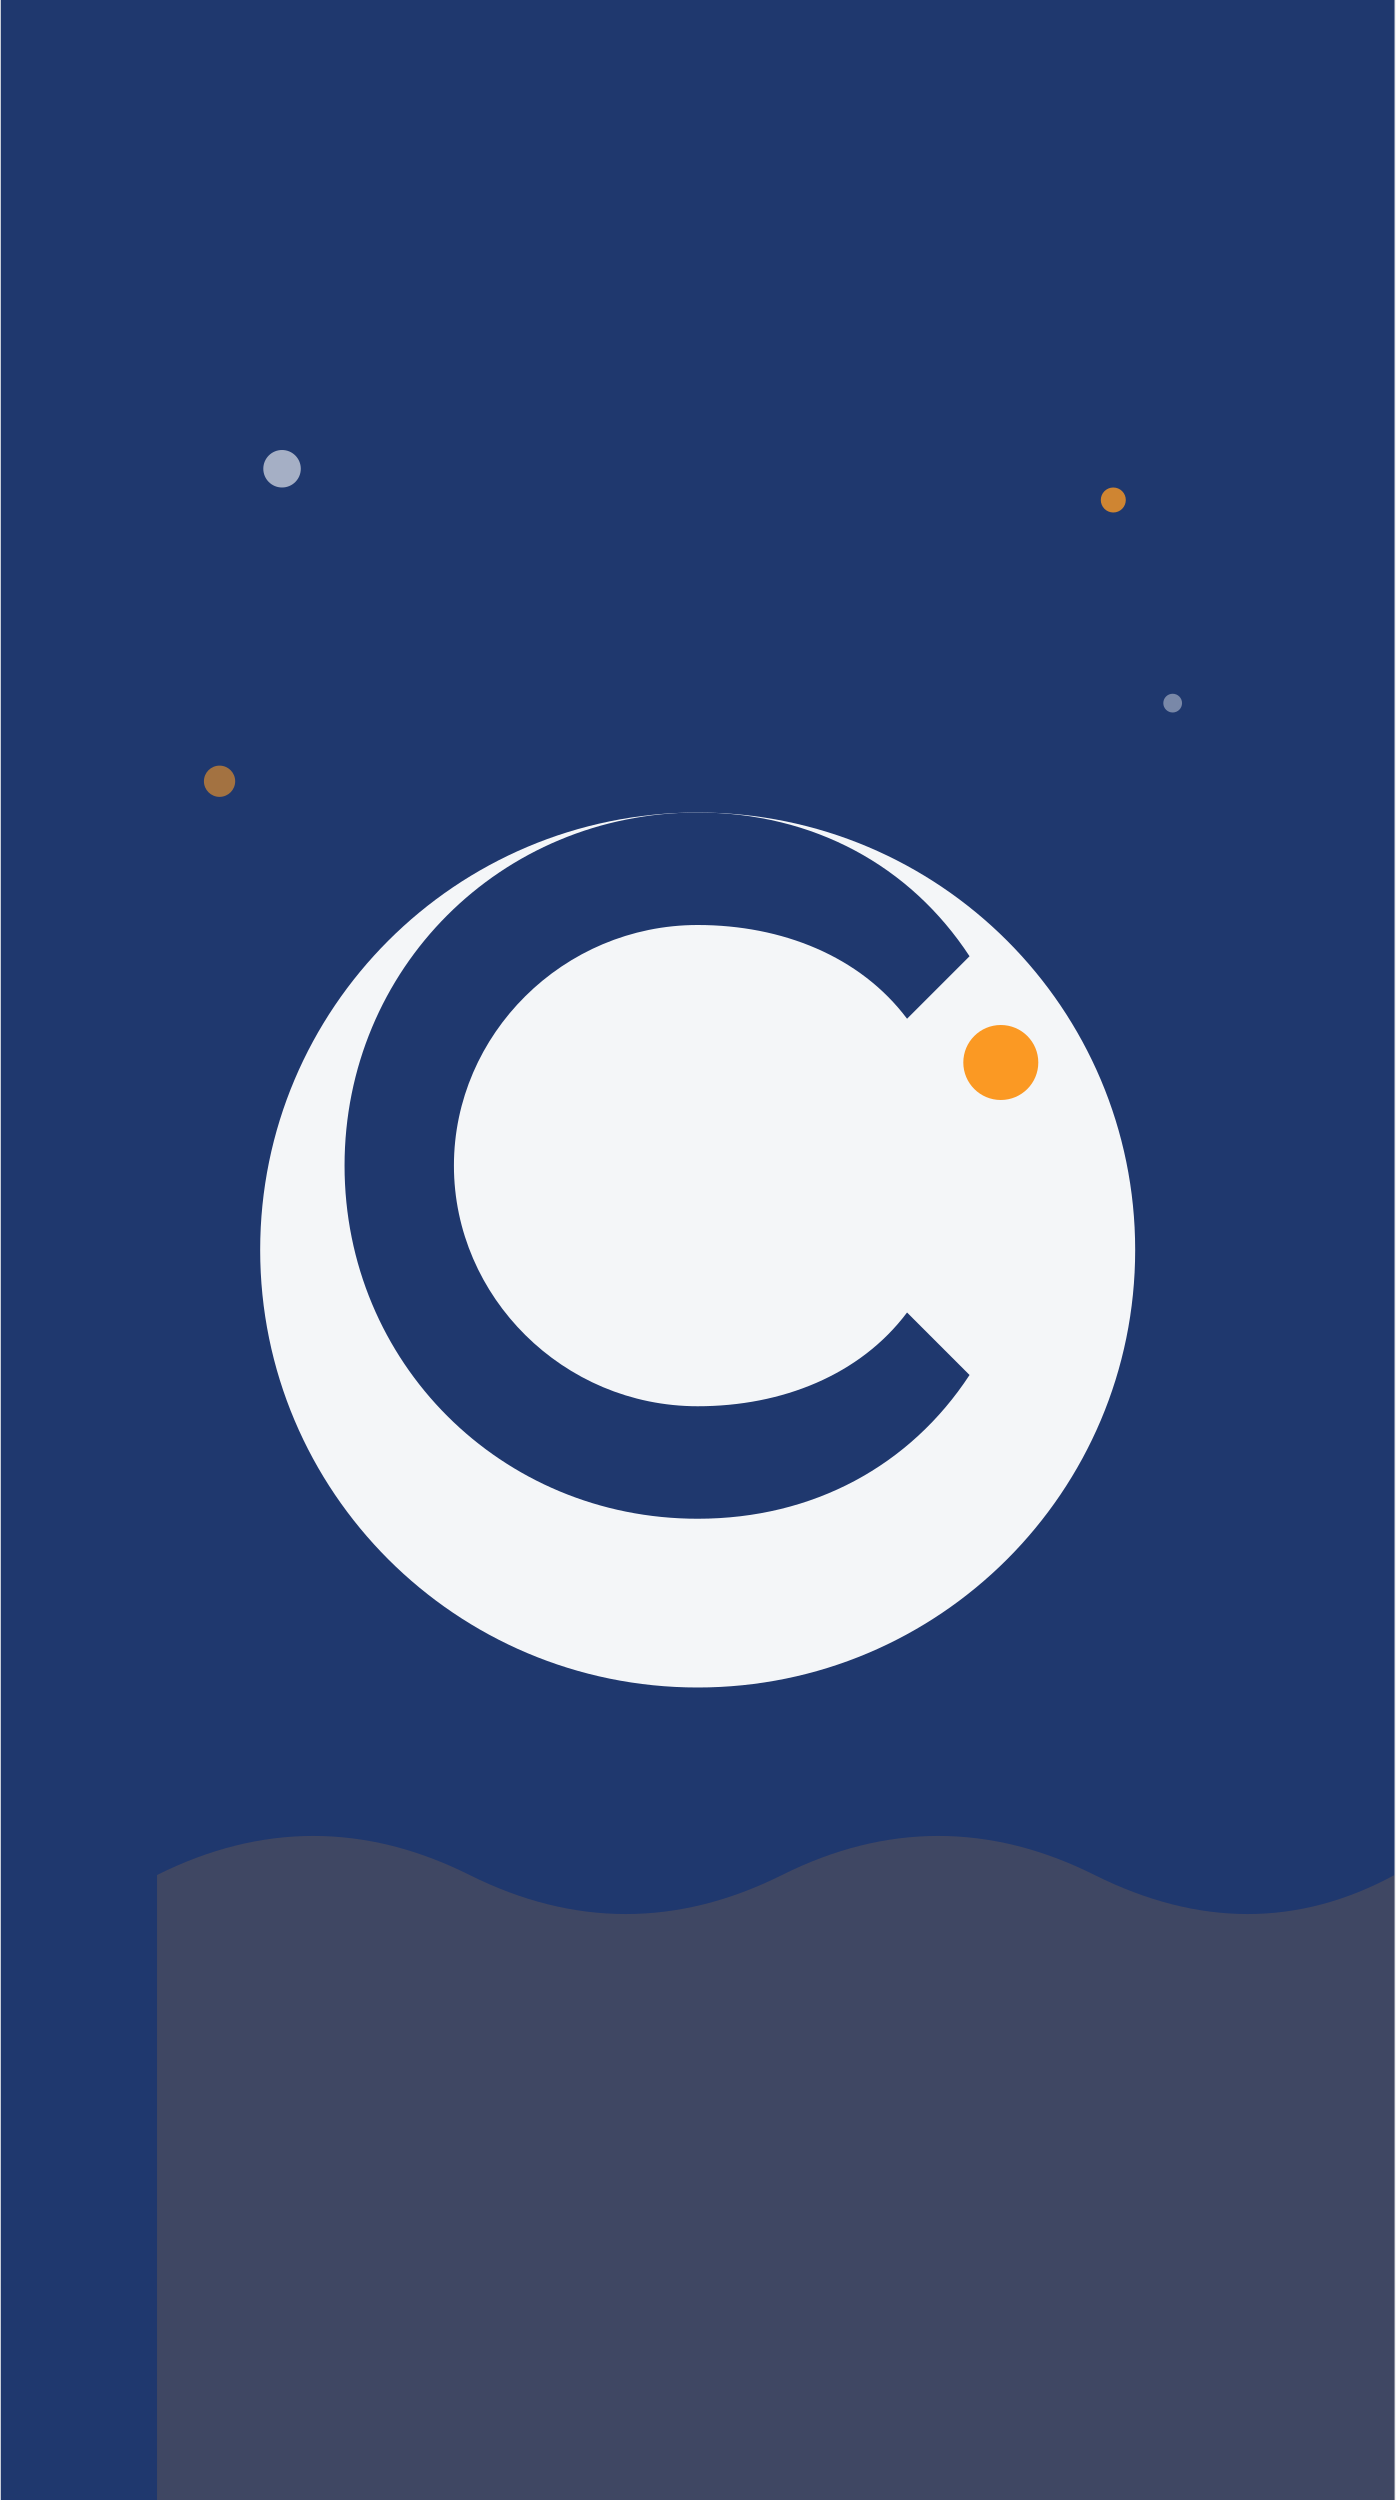
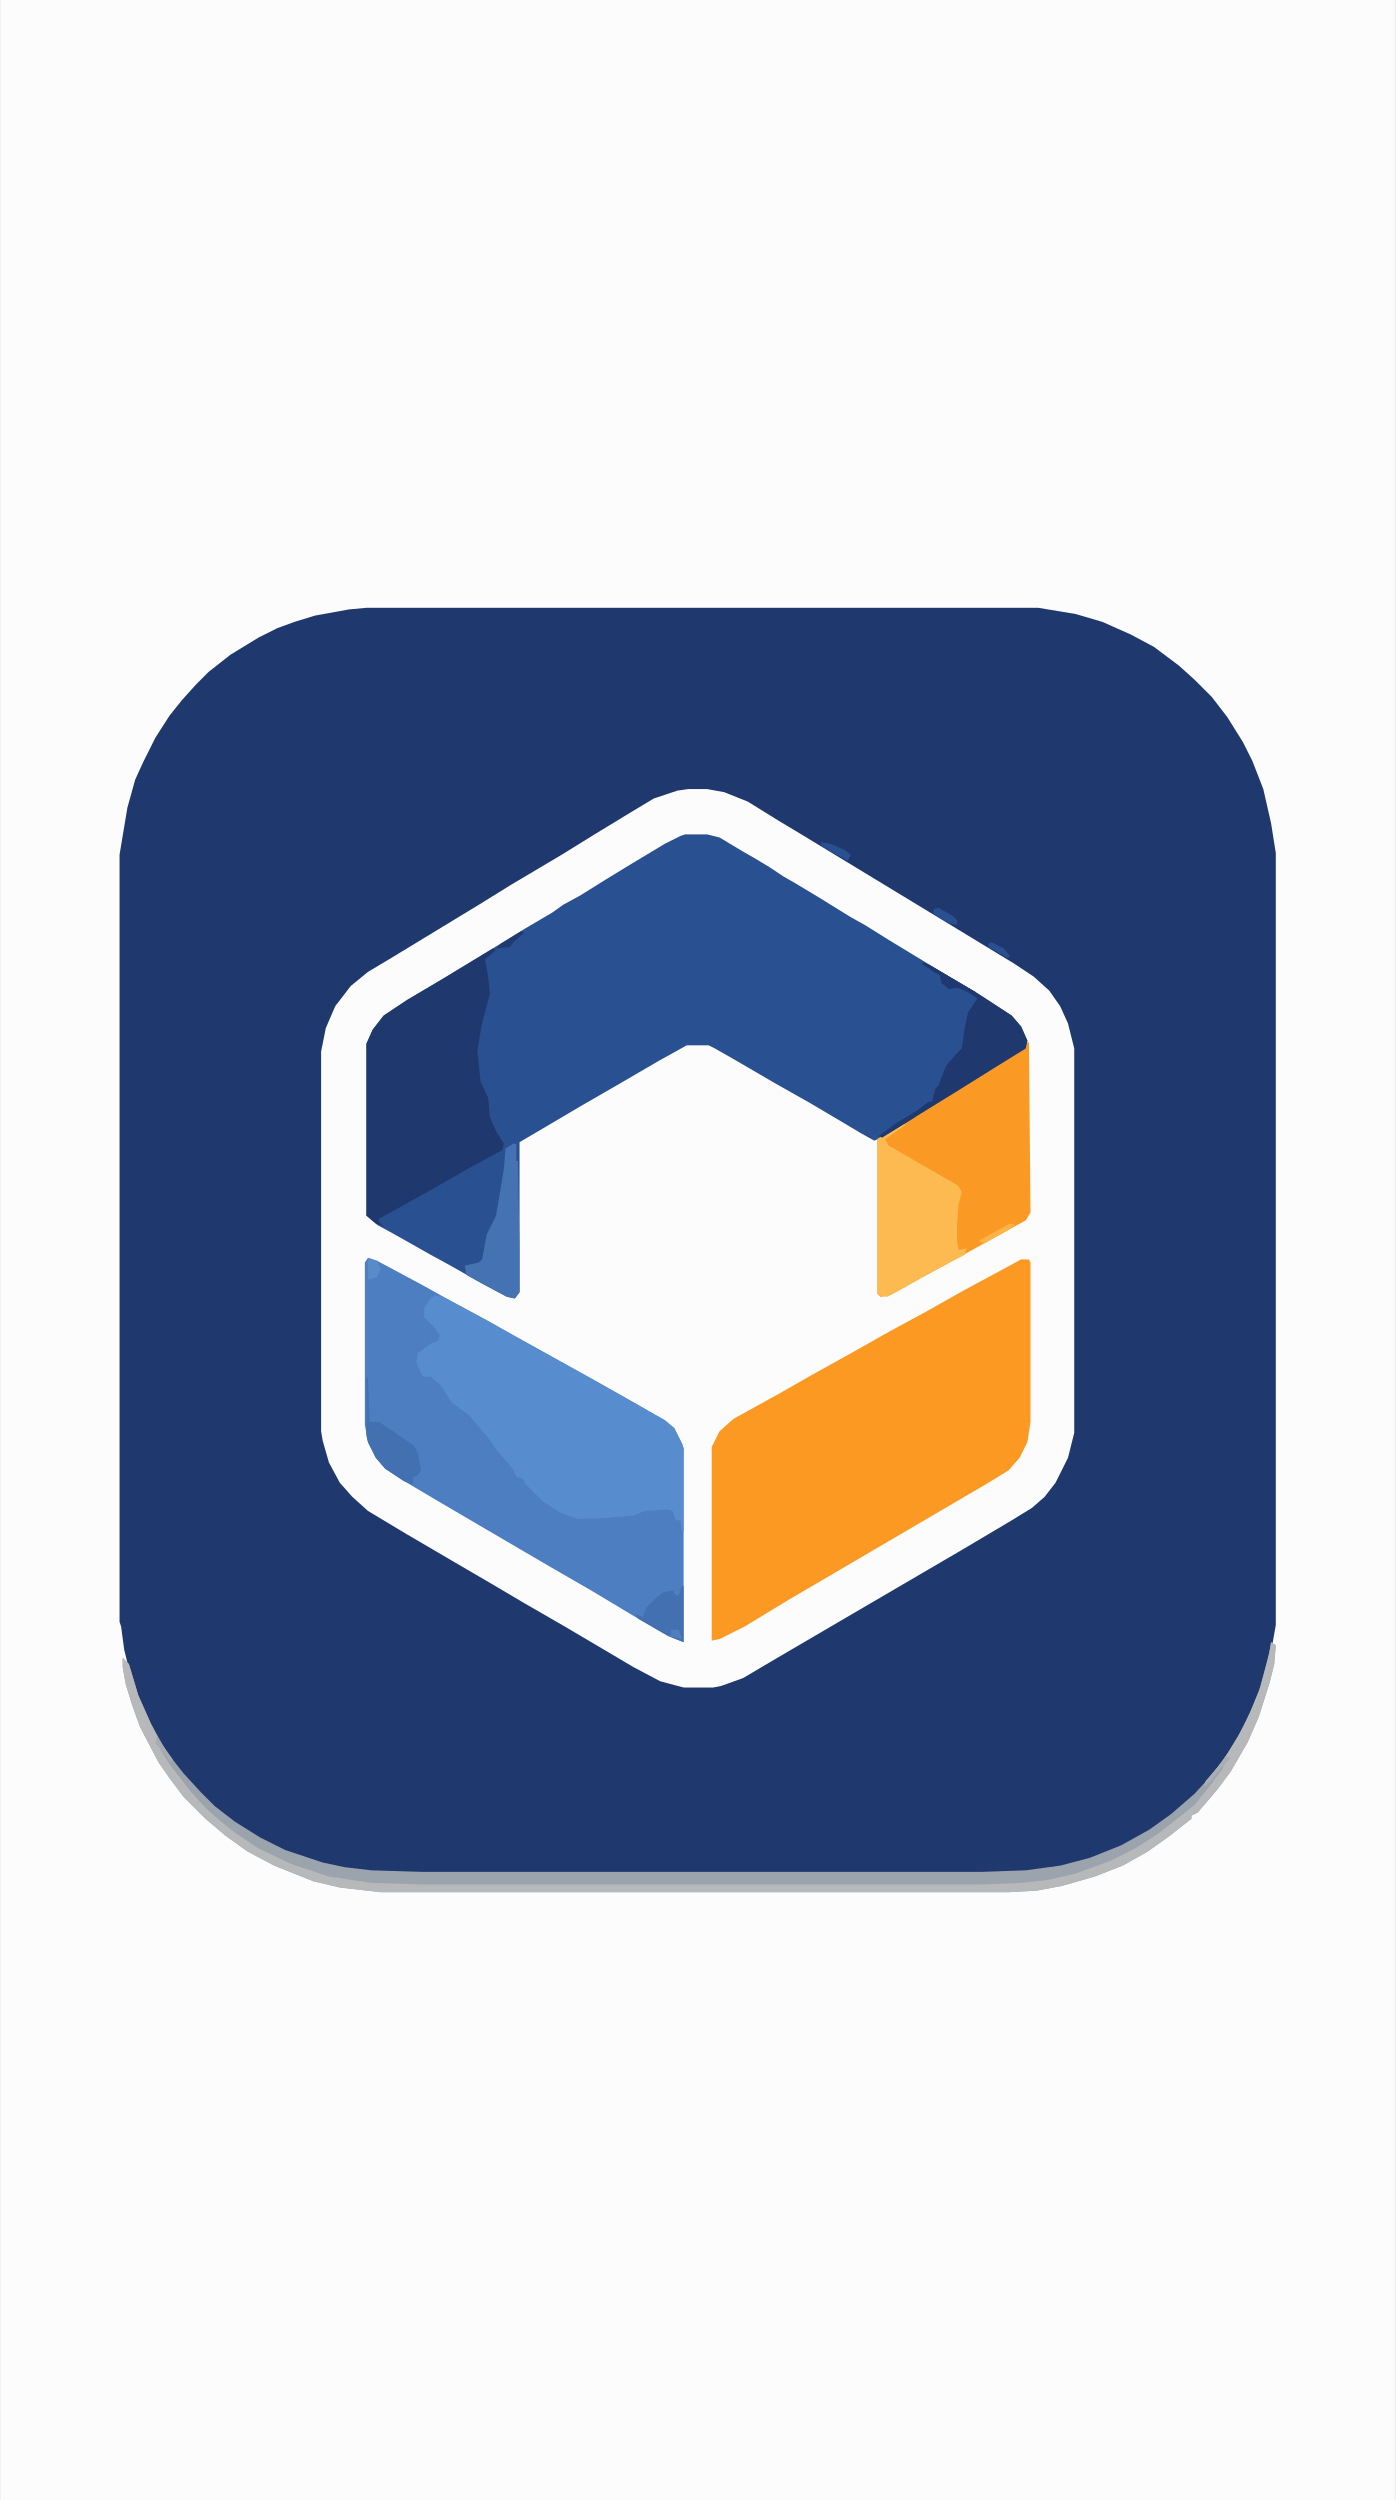
<svg xmlns="http://www.w3.org/2000/svg" version="1.1" viewBox="0 0 892 1600" width="768" height="1376">
-   <rect width="892" height="1600" fill="#1F386E" />
-   <circle cx="446" cy="800" r="280" fill="#ffffff" opacity="0.95" />
-   <path d="M 446 520             C 320 520, 220 620, 220 746            C 220 872, 320 972, 446 972            C 520 972, 582 938, 620 880            L 580 840            C 550 880, 500 900, 446 900            C 360 900, 290 830, 290 746            C 290 662, 360 592, 446 592            C 500 592, 550 612, 580 652            L 620 612            C 582 554, 520 520, 446 520 Z" fill="#1F386E" />
-   <circle cx="640" cy="680" r="24" fill="#FB9923" />
-   <path d="M 100 1200 Q 200 1150, 300 1200 T 500 1200 Q 600 1150, 700 1200 T 892 1200 L 892 1600 L 100 1600 Z" fill="#FB9923" opacity="0.15" />
-   <circle cx="180" cy="300" r="12" fill="#ffffff" opacity="0.6" />
-   <circle cx="712" cy="320" r="8" fill="#FB9923" opacity="0.8" />
-   <circle cx="750" cy="450" r="6" fill="#ffffff" opacity="0.4" />
-   <circle cx="140" cy="500" r="10" fill="#FB9923" opacity="0.6" />
+   <path transform="translate(0)" d="m0 0h892v1600h-892z" fill="#FCFCFC" />
+   <path transform="translate(234,389)" d="m0 0h430l24 4 17 5 18 8 15 8 16 12 10 9 11 11 10 13 10 16 6 12 7 18 5 22 3 19v494l-3 17-6 23-8 20-10 18-10 14-13 15-13 12-15 11-17 10-16 7-18 6-14 3-17 2-28 1h-358l-33-1-23-3-21-6-15-6-16-8-16-11-13-11-14-14-11-14-7-11-10-19-7-19-5-20-2-15-1-3v-491l5-30 5-18 5-11 8-16 9-14 8-10 9-10 8-8 14-11 18-11 12-6 11-4 13-4 22-4z" fill="#1F386E" />
+   <path transform="translate(440,505)" d="m0 0h12l11 2 15 6 21 13 15 9 112 68 23 14 12 8 10 9 7 10 5 11 4 16v246l-4 16-8 16-7 9-8 7-13 8-32 19-77 45-41 24-22 13-14 5-5 1h-19l-15-4-17-9-44-26-26-15-22-13-24-14-29-17-25-15-10-9-8-9-7-13-4-14-1-6v-243l3-15 6-14 10-13 11-9 20-12 51-31 21-13 32-19 21-13 23-14 15-9 15-5z" fill="#FCFCFC" />
+   <path transform="translate(438,534)" d="m0 0h14l8 2 15 9 7 4 10 6 9 6 7 4 15 9 21 13 9 5 16 10 28 17 30 18 20 13 6 7 4 9-1 5-21 13-24 15-47 29-5 2-9-5-10-6-22-13-23-13-24-14-14-8-4-2h-14l-18 10-24 14-26 15-22 13-17 10v96l-3 4-5-1-15-8-23-13-11-6-23-13-11-6-7-6v-110l4-9 7-9 15-10 22-13 28-17 26-16 17-10 7-5 11-6 16-10 18-11 20-12 10-5z" fill="#295090" />
+   <path transform="translate(235,805)" d="m0 0 6 2 28 15 18 10 24 13 16 9 54 30 23 13 21 12 6 5 5 10 1 3v124l-10-4-19-11-30-18-26-15-41-24-29-17-22-13-14-9-6-7-5-10-2-11v-104z" fill="#4D7EC2" />
+   <path transform="translate(653,806)" d="m0 0h5l1 2v102l-2 13-5 10-7 8-13 8-128 75-28 17-16 8-5 1v-124l5-10 9-8 29-16 21-12 27-15 23-13 24-13 23-13 26-14z" fill="#FB9923" />
+   <path transform="translate(278,829)" d="m0 0 5 1 28 15 16 9 54 30 23 13 21 12 6 5 5 10 1 3v53h-1l-1-7h-3l-2-6-3-1-15 1-7 3-24 2h-12l-11-4-11-7-12-12v-2l-5-2-3-6-9-10-7-10-7-8-4-5-11-8-8-12-6-5h-5l-4-9 1-6 8-6 5-2 1-4-5-6-5-5v-6l4-6z" fill="#578CCF" />
+   <path transform="translate(657,667)" d="m0 0h1l1 109-3 5-47 26-22 12-18 10-6 1-2-2v-99l21-13 24-15 26-16 24-15z" fill="#FA9924" />
+   <path transform="translate(315,607)" d="m0 0 2 1-7 6 2 12 1 10-5 19-3 17 2 20 5 11 1 12 4 9 5 8-1 4-22 12-21 12-25 14-11 6v2l3 3-5-2-6-5v-110l4-9 7-9 15-10 22-13 28-17z" fill="#1F386E" />
+   <path transform="translate(813,1051)" d="m0 0 3 2-1 12-3 12-7 22-7 16-11 19-9 12-12 14-4 2v2l-14 11-14 10-16 9-18 7-21 6-16 3-18 1h-402l-26-3-17-4-25-10-17-9-14-10-13-11-14-14-9-12-7-10-12-23-5-14-4-13-2-11v-6l4 4 6 20 8 18 10 18 11 14 11 12 9 9 13 10 16 10 16 8 24 8 14 3 17 2 33 1h358l28-1 22-3 19-5 20-8 18-10 14-10 15-13 11-12 11-15 10-17 9-21 6-21z" fill="#9BA3AC" />
+   <path transform="translate(813,1051)" d="m0 0 3 2-1 12-3 12-7 22-7 16-11 19-9 12-12 14-4 2v2l-14 11-14 10-16 9-18 7-21 6-16 3-18 1h-402l-26-3-17-4-25-10-17-9-14-10-13-11-14-14-9-12-7-10-12-23-5-14-4-13-2-11v-6l4 4 6 20 8 18 4 8v5l8 13 13 17 11 12 8 7 10 8 15 10 21 10 24 8 27 4 30 1h362l25-1 17-2 17-4 22-8 16-8 14-9 18-14 6-5 9-11 9-12 1-3-9 11-4 3 2-4 10-12 10-16 8-16 6-15 6-23z" fill="#B6B8BA" />
+   <path transform="translate(577,719)" d="m0 0 2 1-13 9 2 4 26 15 19 11 2 4-2 8-1 13v10l1 6 5-1-1 4-23 12-21 12-6 3-5-1-1-1v-99z" fill="#FDBA51" />
+   <path transform="translate(590,616)" d="m0 0 5 2 29 17 23 15 6 7 4 9-1 5-21 13-24 15-47 29-2-1 11-8 13-8 8-6h2l2-8 2-2 5-13 7-8 3-3 2-14 2-9 6-9-9-6-6-1-3 1-5-4-1-5-4-2-7-5z" fill="#1F386E" />
+   <path transform="translate(328,732)" d="m0 0h2v11h1l1 56v28l-3 4-5-1-15-8-11-6-1-6 9-2 2-2 3-16 6-12 5-30 1-13z" fill="#4572B2" />
+   <path transform="translate(234,882)" d="m0 0h1l1 28h6l9 6 13 9 3 5 2 11-3 4h-2v5l-6-2-12-8-6-7-5-10-1-4z" fill="#4270B1" />
+   <path transform="translate(436,1015)" d="m0 0h1v36l-10-4-19-11-2-3 5 2 2-6 5-5 6-5 6-1 2 3h2z" fill="#4270B1" />
+   <path transform="translate(590,616)" d="m0 0 5 2 29 17v2l-5-2-7-3-5 1-5-4-1-5-4-2-7-5z" fill="#1F3970" />
+   <path transform="translate(235,805)" d="m0 0 6 2 2 5-2 5-5 2-1-1v-10z" fill="#598BCB" />
+   <path transform="translate(525,539)" d="m0 0 6 1 9 4 4 3-2 4-14-8-3-2z" fill="#295091" />
+   <path transform="translate(600,581)" d="m0 0 9 5 3 3v3l-5-1-10-6v-3z" fill="#295091" />
+   <path transform="translate(646,783)" d="m0 0 3 1-4 3-16 9-3-2z" fill="#FDB346" />
+   <path transform="translate(587,710)" d="m0 0m-1 1m-1 1v3l-21 13-2-1 11-8z" fill="#1F3A71" />
+   <path transform="translate(333,596)" d="m0 0 2 1-7 6-2 3-9 1 3-3z" fill="#1F3A70" />
+   <path transform="translate(634,603)" d="m0 0 8 4 4 5-2 1-12-7v-2z" fill="#295091" />
+   <path transform="translate(784,1124)" d="m0 0 3 1-7 8-9 10v-3l8-9z" fill="#A9AEB3" />
+   <path transform="translate(100,1112)" d="m0 0 3 4 7 10-1 2-6-8-4-4z" fill="#A6ACB3" />
+   <path transform="translate(429,1043)" d="m0 0h5l2 6-9-2 2-1z" fill="#507FBF" />
</svg>
